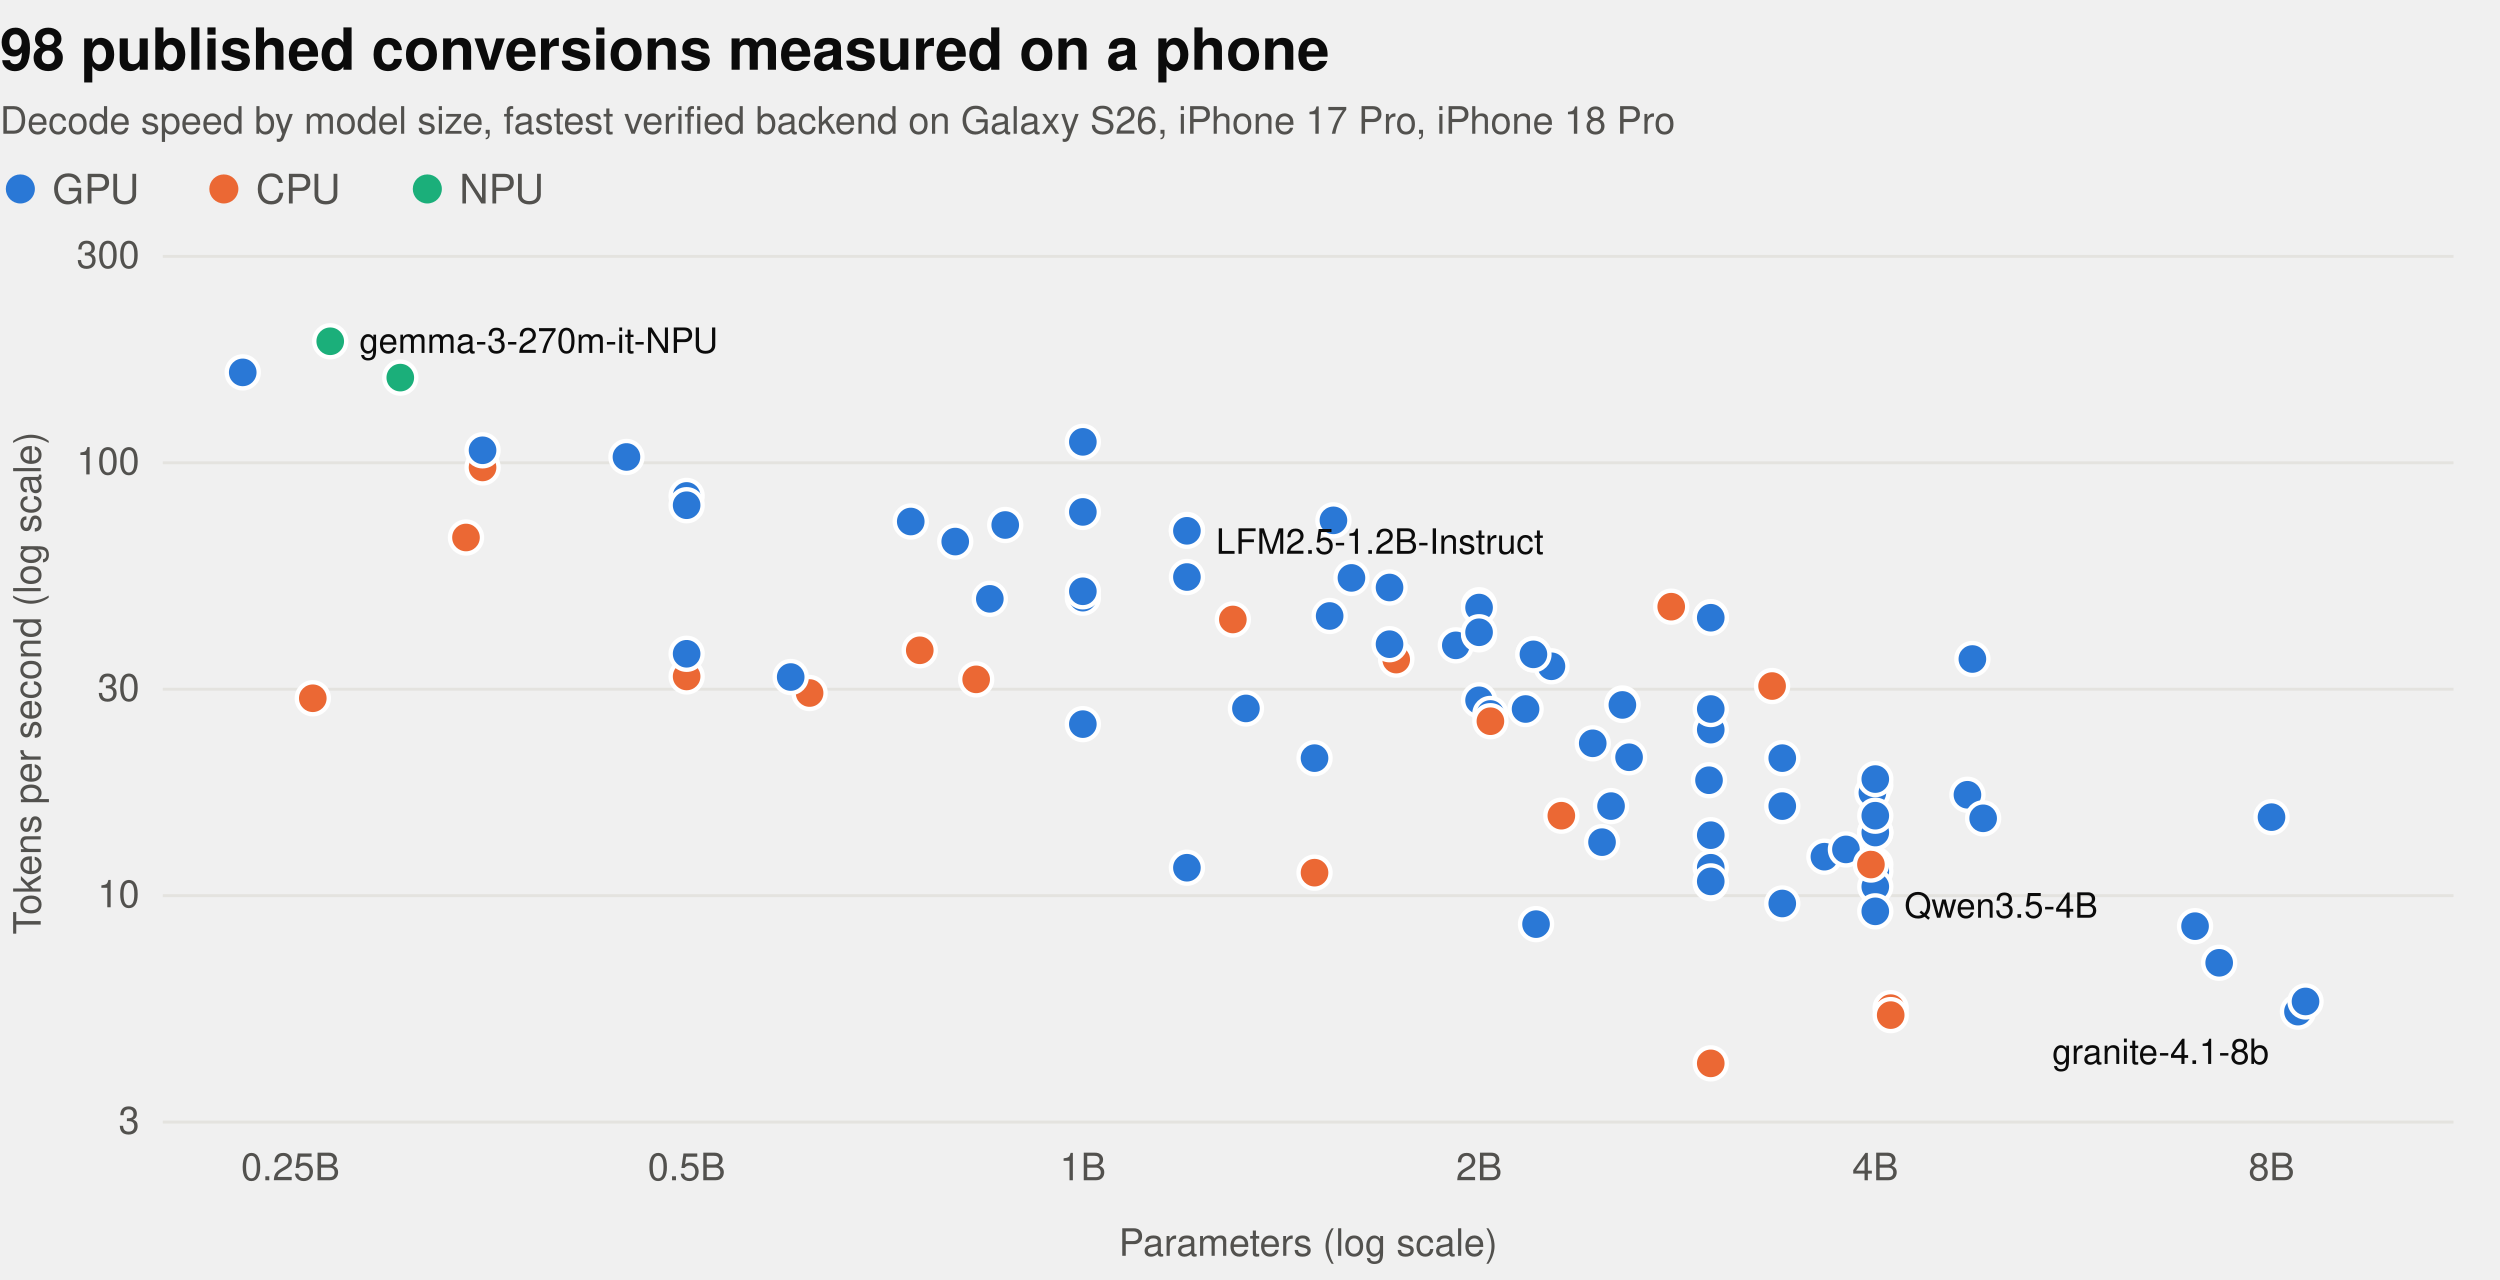
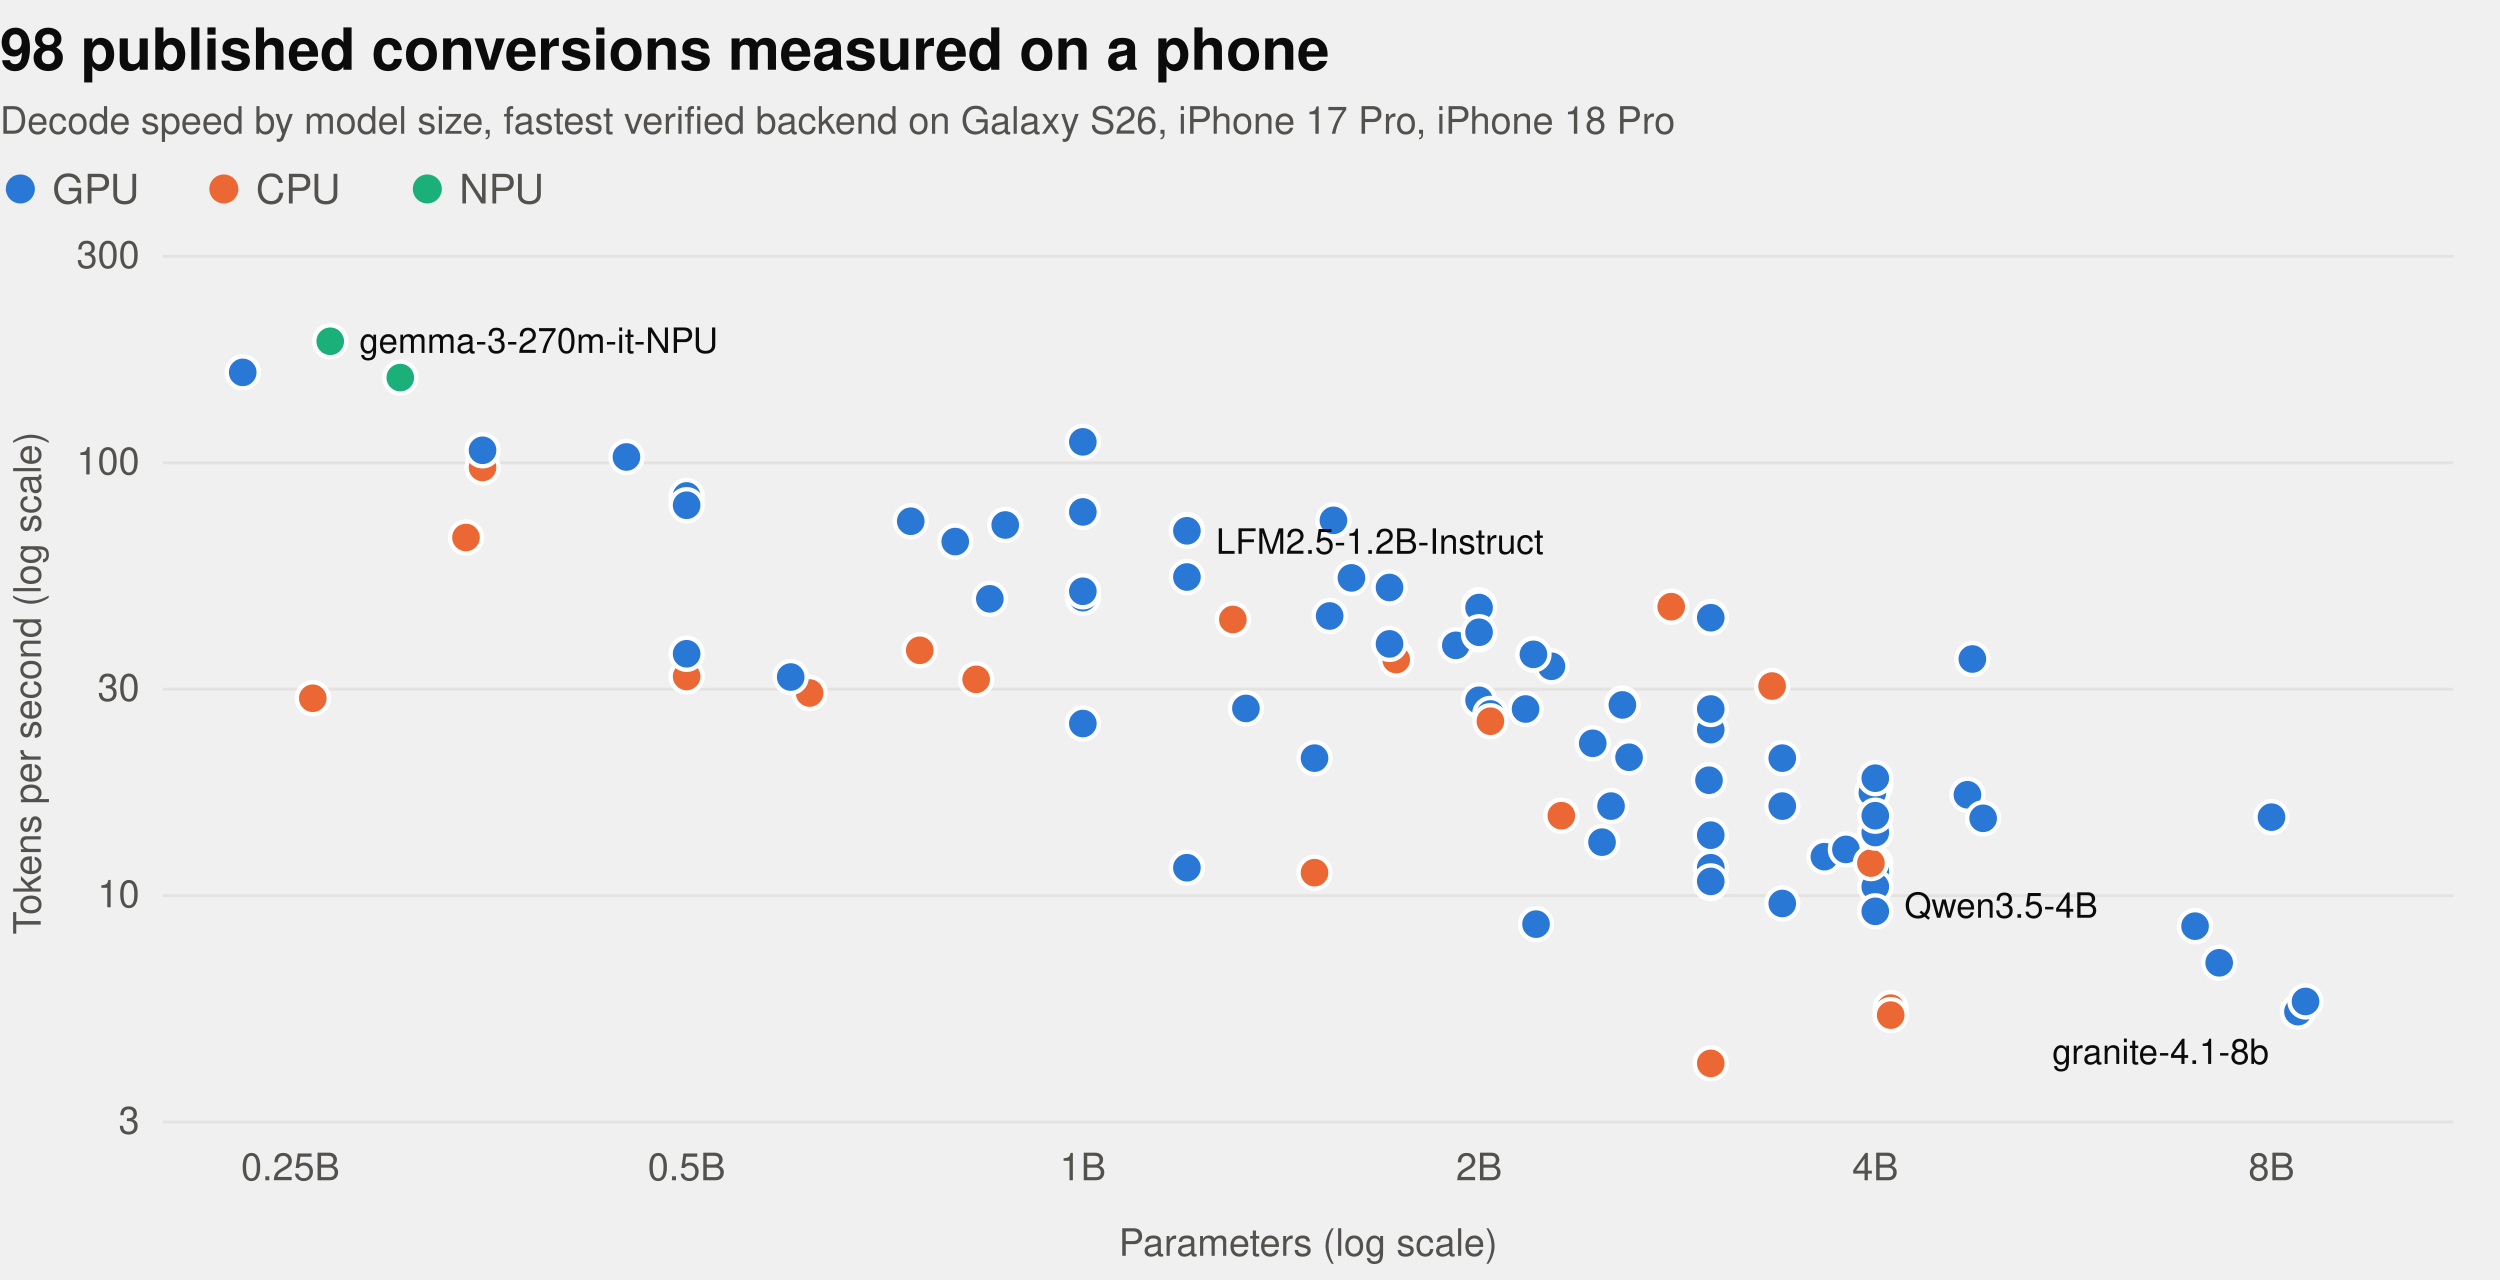
<svg xmlns="http://www.w3.org/2000/svg" viewBox="0 0 860 440" width="860" height="440" role="img" aria-labelledby="t d" font-family="-apple-system, BlinkMacSystemFont, 'Segoe UI', Helvetica, Arial, sans-serif">
  <text x="0.0" y="24.0" font-size="20" font-weight="600" fill="#0b0b0b" text-anchor="start">98 published conversions measured on a phone</text>
  <text x="0.0" y="46.0" font-size="13" font-weight="400" fill="#52514e" text-anchor="start">Decode speed by model size, fastest verified backend on Galaxy S26, iPhone 17 Pro, iPhone 18 Pro</text>
  <circle cx="7" cy="65" r="5" fill="#2a78d6" />
  <text x="18.0" y="70.0" font-size="14" font-weight="400" fill="#52514e" text-anchor="start">GPU</text>
  <circle cx="77" cy="65" r="5" fill="#eb6834" />
  <text x="88.0" y="70.0" font-size="14" font-weight="400" fill="#52514e" text-anchor="start">CPU</text>
  <circle cx="147" cy="65" r="5" fill="#1baf7a" />
  <text x="158.0" y="70.0" font-size="14" font-weight="400" fill="#52514e" text-anchor="start">NPU</text>
  <line x1="56" x2="844" y1="386.0" y2="386.0" stroke="#e4e3df" />
  <text x="48.0" y="390.0" font-size="13" font-weight="400" fill="#52514e" text-anchor="end">3</text>
  <line x1="56" x2="844" y1="308.1" y2="308.1" stroke="#e4e3df" />
  <text x="48.0" y="312.1" font-size="13" font-weight="400" fill="#52514e" text-anchor="end">10</text>
  <line x1="56" x2="844" y1="237.1" y2="237.1" stroke="#e4e3df" />
  <text x="48.0" y="241.1" font-size="13" font-weight="400" fill="#52514e" text-anchor="end">30</text>
  <line x1="56" x2="844" y1="159.2" y2="159.2" stroke="#e4e3df" />
  <text x="48.0" y="163.2" font-size="13" font-weight="400" fill="#52514e" text-anchor="end">100</text>
  <line x1="56" x2="844" y1="88.2" y2="88.2" stroke="#e4e3df" />
  <text x="48.0" y="92.2" font-size="13" font-weight="400" fill="#52514e" text-anchor="end">300</text>
  <text x="99.9" y="406.0" font-size="13" font-weight="400" fill="#52514e" text-anchor="middle">0.25B</text>
  <text x="236.2" y="406.0" font-size="13" font-weight="400" fill="#52514e" text-anchor="middle">0.5B</text>
  <text x="372.5" y="406.0" font-size="13" font-weight="400" fill="#52514e" text-anchor="middle">1B</text>
  <text x="508.8" y="406.0" font-size="13" font-weight="400" fill="#52514e" text-anchor="middle">2B</text>
  <text x="645.1" y="406.0" font-size="13" font-weight="400" fill="#52514e" text-anchor="middle">4B</text>
  <text x="781.4" y="406.0" font-size="13" font-weight="400" fill="#52514e" text-anchor="middle">8B</text>
  <text x="450.0" y="432.0" font-size="13" font-weight="400" fill="#52514e" text-anchor="middle">Parameters (log scale)</text>
  <text transform="translate(14 235.0) rotate(-90)" font-size="13" fill="#52514e" text-anchor="middle">Tokens per second (log scale)</text>
  <circle cx="83.5" cy="128.1" r="5.5" fill="#2a78d6" stroke="#ffffff" stroke-width="1.5" />
  <circle cx="113.6" cy="117.4" r="5.5" fill="#1baf7a" stroke="#ffffff" stroke-width="1.5" />
  <circle cx="137.7" cy="129.9" r="5.5" fill="#1baf7a" stroke="#ffffff" stroke-width="1.5" />
  <circle cx="166.0" cy="160.8" r="5.5" fill="#eb6834" stroke="#ffffff" stroke-width="1.5" />
  <circle cx="166.0" cy="154.9" r="5.5" fill="#2a78d6" stroke="#ffffff" stroke-width="1.5" />
  <circle cx="236.2" cy="232.7" r="5.5" fill="#eb6834" stroke="#ffffff" stroke-width="1.5" />
  <circle cx="236.2" cy="224.9" r="5.5" fill="#2a78d6" stroke="#ffffff" stroke-width="1.5" />
-   <circle cx="313.3" cy="179.4" r="5.5" fill="#2a78d6" stroke="#ffffff" stroke-width="1.5" />
-   <circle cx="372.5" cy="249.1" r="5.5" fill="#2a78d6" stroke="#ffffff" stroke-width="1.5" />
+   <circle cx="313.3" cy="179.3" r="5.5" fill="#2a78d6" stroke="#ffffff" stroke-width="1.5" />
+   <circle cx="372.5" cy="248.9" r="5.5" fill="#2a78d6" stroke="#ffffff" stroke-width="1.5" />
  <circle cx="372.5" cy="205.6" r="5.5" fill="#2a78d6" stroke="#ffffff" stroke-width="1.5" />
  <circle cx="372.5" cy="203.4" r="5.5" fill="#2a78d6" stroke="#ffffff" stroke-width="1.5" />
  <circle cx="408.3" cy="198.5" r="5.5" fill="#2a78d6" stroke="#ffffff" stroke-width="1.5" />
  <circle cx="408.3" cy="182.3" r="5.5" fill="#2a78d6" stroke="#ffffff" stroke-width="1.5" />
  <circle cx="408.3" cy="298.5" r="5.5" fill="#2a78d6" stroke="#ffffff" stroke-width="1.5" />
  <circle cx="428.6" cy="243.7" r="5.5" fill="#2a78d6" stroke="#ffffff" stroke-width="1.5" />
  <circle cx="452.2" cy="300.2" r="5.5" fill="#eb6834" stroke="#ffffff" stroke-width="1.5" />
  <circle cx="452.2" cy="260.8" r="5.5" fill="#2a78d6" stroke="#ffffff" stroke-width="1.5" />
  <circle cx="457.4" cy="211.9" r="5.5" fill="#2a78d6" stroke="#ffffff" stroke-width="1.5" />
  <circle cx="480.3" cy="226.2" r="5.5" fill="#eb6834" stroke="#ffffff" stroke-width="1.5" />
  <circle cx="480.3" cy="226.9" r="5.5" fill="#eb6834" stroke="#ffffff" stroke-width="1.5" />
  <circle cx="558.1" cy="242.0" r="5.5" fill="#2a78d6" stroke="#ffffff" stroke-width="1.5" />
  <circle cx="558.1" cy="242.5" r="5.5" fill="#2a78d6" stroke="#ffffff" stroke-width="1.5" />
  <circle cx="587.9" cy="268.4" r="5.5" fill="#2a78d6" stroke="#ffffff" stroke-width="1.5" />
  <circle cx="588.5" cy="298.5" r="5.5" fill="#2a78d6" stroke="#ffffff" stroke-width="1.5" />
  <circle cx="588.5" cy="212.3" r="5.5" fill="#2a78d6" stroke="#ffffff" stroke-width="1.5" />
  <circle cx="613.1" cy="260.8" r="5.5" fill="#2a78d6" stroke="#ffffff" stroke-width="1.5" />
  <circle cx="613.1" cy="277.3" r="5.5" fill="#2a78d6" stroke="#ffffff" stroke-width="1.5" />
-   <circle cx="645.1" cy="297.4" r="5.5" fill="#eb6834" stroke="#ffffff" stroke-width="1.5" />
+   <circle cx="645.1" cy="296.9" r="5.5" fill="#eb6834" stroke="#ffffff" stroke-width="1.5" />
  <circle cx="645.1" cy="286.4" r="5.5" fill="#2a78d6" stroke="#ffffff" stroke-width="1.5" />
  <circle cx="645.1" cy="270.1" r="5.5" fill="#2a78d6" stroke="#ffffff" stroke-width="1.5" />
  <circle cx="645.1" cy="299.7" r="5.5" fill="#2a78d6" stroke="#ffffff" stroke-width="1.5" />
  <circle cx="645.1" cy="305.0" r="5.5" fill="#2a78d6" stroke="#ffffff" stroke-width="1.5" />
  <circle cx="790.5" cy="348.0" r="5.5" fill="#2a78d6" stroke="#ffffff" stroke-width="1.5" />
  <circle cx="793.1" cy="344.5" r="5.5" fill="#2a78d6" stroke="#ffffff" stroke-width="1.5" />
  <circle cx="278.5" cy="238.4" r="5.5" fill="#eb6834" stroke="#ffffff" stroke-width="1.5" />
  <circle cx="408.3" cy="182.6" r="5.5" fill="#2a78d6" stroke="#ffffff" stroke-width="1.5" />
-   <circle cx="478.0" cy="221.6" r="5.5" fill="#2a78d6" stroke="#ffffff" stroke-width="1.5" />
+   <circle cx="478.0" cy="221.5" r="5.5" fill="#2a78d6" stroke="#ffffff" stroke-width="1.5" />
  <circle cx="478.0" cy="202.1" r="5.5" fill="#2a78d6" stroke="#ffffff" stroke-width="1.5" />
  <circle cx="554.2" cy="277.3" r="5.5" fill="#2a78d6" stroke="#ffffff" stroke-width="1.5" />
  <circle cx="560.4" cy="260.5" r="5.5" fill="#2a78d6" stroke="#ffffff" stroke-width="1.5" />
  <circle cx="588.5" cy="287.3" r="5.5" fill="#2a78d6" stroke="#ffffff" stroke-width="1.5" />
  <circle cx="588.5" cy="303.8" r="5.5" fill="#2a78d6" stroke="#ffffff" stroke-width="1.5" />
  <circle cx="588.5" cy="365.8" r="5.5" fill="#eb6834" stroke="#ffffff" stroke-width="1.5" />
  <circle cx="588.5" cy="212.5" r="5.5" fill="#2a78d6" stroke="#ffffff" stroke-width="1.5" />
  <circle cx="588.5" cy="251.0" r="5.5" fill="#2a78d6" stroke="#ffffff" stroke-width="1.5" />
  <circle cx="613.1" cy="310.8" r="5.5" fill="#2a78d6" stroke="#ffffff" stroke-width="1.5" />
  <circle cx="627.6" cy="294.7" r="5.5" fill="#2a78d6" stroke="#ffffff" stroke-width="1.5" />
  <circle cx="635.0" cy="292.2" r="5.5" fill="#2a78d6" stroke="#ffffff" stroke-width="1.5" />
-   <circle cx="643.6" cy="297.4" r="5.5" fill="#eb6834" stroke="#ffffff" stroke-width="1.5" />
+   <circle cx="643.6" cy="296.9" r="5.5" fill="#eb6834" stroke="#ffffff" stroke-width="1.5" />
  <circle cx="644.1" cy="272.7" r="5.5" fill="#2a78d6" stroke="#ffffff" stroke-width="1.5" />
  <circle cx="645.1" cy="286.4" r="5.5" fill="#2a78d6" stroke="#ffffff" stroke-width="1.5" />
  <circle cx="645.1" cy="313.5" r="5.5" fill="#2a78d6" stroke="#ffffff" stroke-width="1.5" />
  <circle cx="645.1" cy="280.6" r="5.5" fill="#2a78d6" stroke="#ffffff" stroke-width="1.5" />
  <circle cx="650.4" cy="346.8" r="5.5" fill="#eb6834" stroke="#ffffff" stroke-width="1.5" />
  <circle cx="650.4" cy="349.2" r="5.5" fill="#eb6834" stroke="#ffffff" stroke-width="1.5" />
  <circle cx="755.1" cy="318.6" r="5.5" fill="#2a78d6" stroke="#ffffff" stroke-width="1.5" />
  <circle cx="763.4" cy="331.2" r="5.5" fill="#2a78d6" stroke="#ffffff" stroke-width="1.5" />
  <circle cx="781.4" cy="281.1" r="5.5" fill="#2a78d6" stroke="#ffffff" stroke-width="1.5" />
  <circle cx="107.6" cy="240.2" r="5.5" fill="#eb6834" stroke="#ffffff" stroke-width="1.5" />
  <circle cx="215.5" cy="157.2" r="5.5" fill="#2a78d6" stroke="#ffffff" stroke-width="1.5" />
  <circle cx="236.2" cy="170.6" r="5.5" fill="#2a78d6" stroke="#ffffff" stroke-width="1.5" />
  <circle cx="236.2" cy="173.8" r="5.5" fill="#2a78d6" stroke="#ffffff" stroke-width="1.5" />
  <circle cx="328.6" cy="186.3" r="5.5" fill="#2a78d6" stroke="#ffffff" stroke-width="1.5" />
  <circle cx="340.5" cy="206.0" r="5.5" fill="#2a78d6" stroke="#ffffff" stroke-width="1.5" />
  <circle cx="345.8" cy="180.6" r="5.5" fill="#2a78d6" stroke="#ffffff" stroke-width="1.5" />
  <circle cx="372.5" cy="152.0" r="5.5" fill="#2a78d6" stroke="#ffffff" stroke-width="1.5" />
  <circle cx="372.5" cy="176.1" r="5.5" fill="#2a78d6" stroke="#ffffff" stroke-width="1.5" />
  <circle cx="424.1" cy="213.1" r="5.5" fill="#eb6834" stroke="#ffffff" stroke-width="1.5" />
  <circle cx="458.7" cy="179.0" r="5.5" fill="#2a78d6" stroke="#ffffff" stroke-width="1.5" />
  <circle cx="464.9" cy="198.8" r="5.5" fill="#2a78d6" stroke="#ffffff" stroke-width="1.5" />
  <circle cx="500.8" cy="222.0" r="5.5" fill="#2a78d6" stroke="#ffffff" stroke-width="1.5" />
  <circle cx="508.8" cy="208.2" r="5.5" fill="#2a78d6" stroke="#ffffff" stroke-width="1.5" />
  <circle cx="508.8" cy="218.2" r="5.5" fill="#2a78d6" stroke="#ffffff" stroke-width="1.5" />
  <circle cx="508.8" cy="240.9" r="5.5" fill="#2a78d6" stroke="#ffffff" stroke-width="1.5" />
  <circle cx="508.8" cy="209.0" r="5.5" fill="#2a78d6" stroke="#ffffff" stroke-width="1.5" />
  <circle cx="527.5" cy="225.1" r="5.5" fill="#2a78d6" stroke="#ffffff" stroke-width="1.5" />
  <circle cx="533.7" cy="229.2" r="5.5" fill="#2a78d6" stroke="#ffffff" stroke-width="1.5" />
  <circle cx="547.9" cy="255.7" r="5.5" fill="#2a78d6" stroke="#ffffff" stroke-width="1.5" />
  <circle cx="551.1" cy="289.7" r="5.5" fill="#2a78d6" stroke="#ffffff" stroke-width="1.5" />
  <circle cx="588.5" cy="243.9" r="5.5" fill="#2a78d6" stroke="#ffffff" stroke-width="1.5" />
  <circle cx="609.6" cy="236.0" r="5.5" fill="#eb6834" stroke="#ffffff" stroke-width="1.5" />
-   <circle cx="645.1" cy="268.0" r="5.5" fill="#2a78d6" stroke="#ffffff" stroke-width="1.5" />
+   <circle cx="645.1" cy="267.7" r="5.5" fill="#2a78d6" stroke="#ffffff" stroke-width="1.5" />
  <circle cx="676.8" cy="273.4" r="5.5" fill="#2a78d6" stroke="#ffffff" stroke-width="1.5" />
  <circle cx="678.5" cy="226.7" r="5.5" fill="#2a78d6" stroke="#ffffff" stroke-width="1.5" />
  <circle cx="682.2" cy="281.5" r="5.5" fill="#2a78d6" stroke="#ffffff" stroke-width="1.5" />
  <circle cx="160.3" cy="184.9" r="5.5" fill="#eb6834" stroke="#ffffff" stroke-width="1.5" />
  <circle cx="272.0" cy="232.9" r="5.5" fill="#2a78d6" stroke="#ffffff" stroke-width="1.5" />
  <circle cx="316.4" cy="223.7" r="5.5" fill="#eb6834" stroke="#ffffff" stroke-width="1.5" />
  <circle cx="335.8" cy="233.7" r="5.5" fill="#eb6834" stroke="#ffffff" stroke-width="1.5" />
  <circle cx="508.8" cy="217.5" r="5.5" fill="#2a78d6" stroke="#ffffff" stroke-width="1.5" />
  <circle cx="512.7" cy="245.6" r="5.5" fill="#2a78d6" stroke="#ffffff" stroke-width="1.5" />
  <circle cx="512.7" cy="248.1" r="5.5" fill="#eb6834" stroke="#ffffff" stroke-width="1.5" />
  <circle cx="524.8" cy="243.9" r="5.5" fill="#2a78d6" stroke="#ffffff" stroke-width="1.5" />
  <circle cx="527.5" cy="225.1" r="5.5" fill="#2a78d6" stroke="#ffffff" stroke-width="1.5" />
  <circle cx="528.4" cy="317.9" r="5.5" fill="#2a78d6" stroke="#ffffff" stroke-width="1.5" />
  <circle cx="537.1" cy="280.6" r="5.5" fill="#eb6834" stroke="#ffffff" stroke-width="1.5" />
  <circle cx="574.9" cy="208.7" r="5.5" fill="#eb6834" stroke="#ffffff" stroke-width="1.5" />
  <circle cx="588.5" cy="303.2" r="5.5" fill="#2a78d6" stroke="#ffffff" stroke-width="1.5" />
  <text x="123.6" y="121.4" font-size="12" font-weight="400" fill="#0b0b0b" text-anchor="start">gemma-3-270m-it-NPU</text>
  <text x="418.3" y="190.5" font-size="12" font-weight="400" fill="#0b0b0b" text-anchor="start">LFM2.5-1.2B-Instruct</text>
  <text x="655.1" y="315.7" font-size="12" font-weight="400" fill="#0b0b0b" text-anchor="start">Qwen3.5-4B</text>
  <text x="780.5" y="366.0" font-size="12" font-weight="400" fill="#0b0b0b" text-anchor="end">granite-4.1-8b</text>
</svg>
